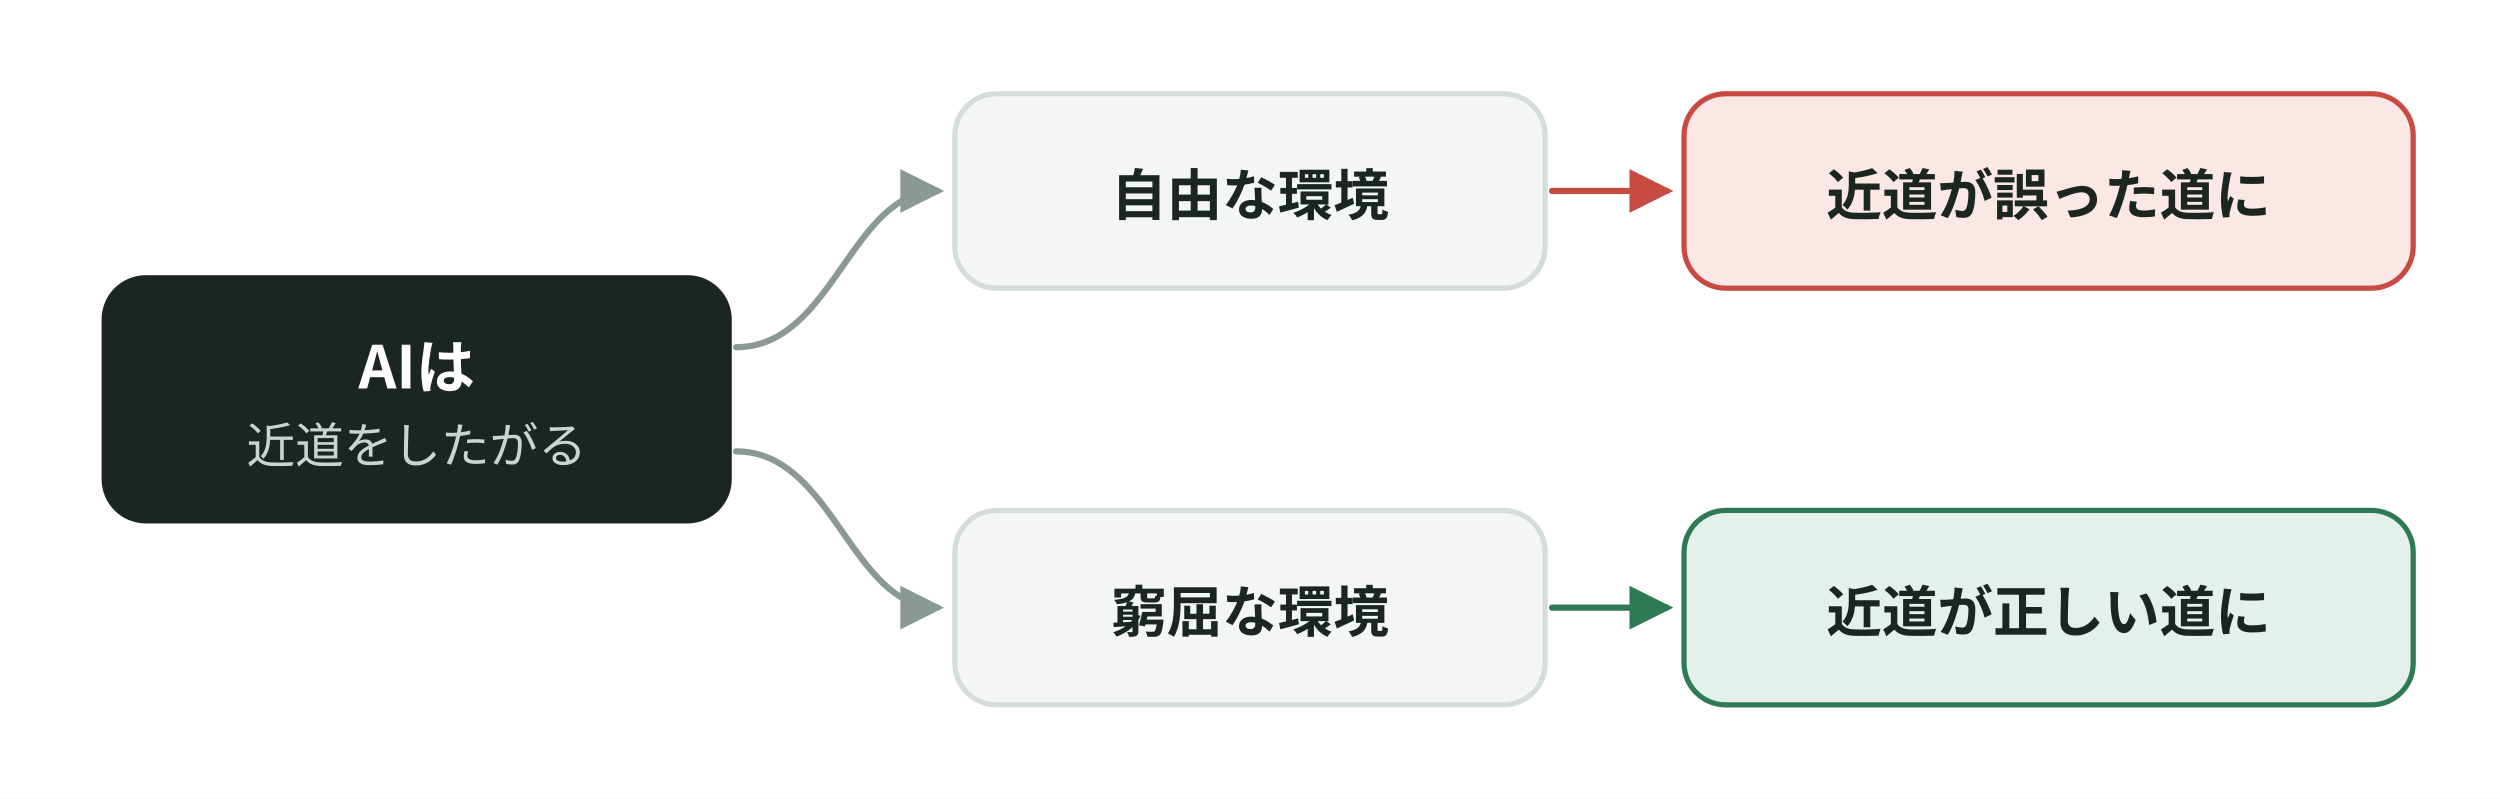
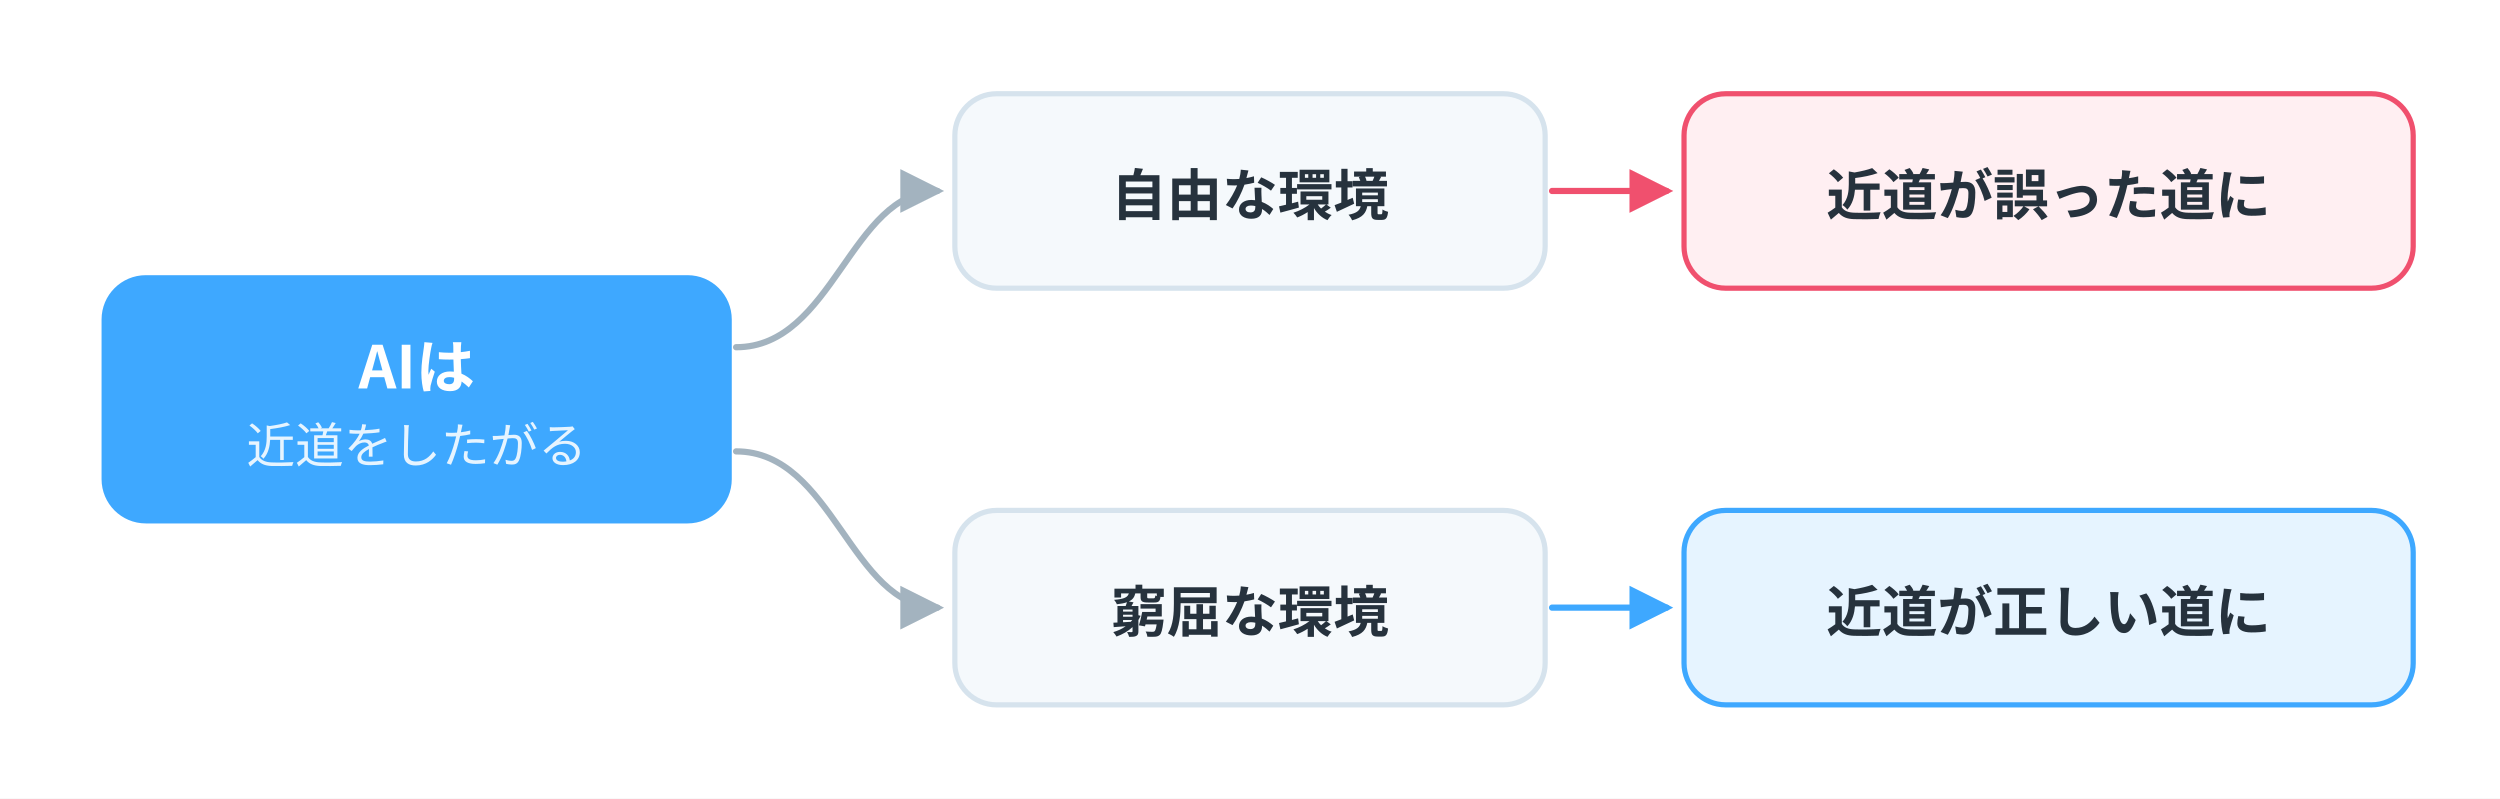
<svg xmlns="http://www.w3.org/2000/svg" width="720" height="230" viewBox="0 0 720 230" font-family="'Noto Sans CJK JP','Noto Sans JP','Hiragino Sans','Hiragino Kaku Gothic ProN','Yu Gothic',sans-serif">
  <defs>
-     <marker id="m1c2621" viewBox="0 0 10 10" refX="8.5" refY="5" markerWidth="7" markerHeight="7" orient="auto-start-reverse">
-       <path d="M0,0 L10,5 L0,10 z" fill="#1c2621" />
+     <marker id="m26323d" viewBox="0 0 10 10" refX="8.5" refY="5" markerWidth="7" markerHeight="7" orient="auto-start-reverse">
+       <path d="M0,0 L10,5 L0,10 z" fill="#26323d" />
    </marker>
-     <marker id="m8a9a92" viewBox="0 0 10 10" refX="8.5" refY="5" markerWidth="7" markerHeight="7" orient="auto-start-reverse">
-       <path d="M0,0 L10,5 L0,10 z" fill="#8a9a92" />
+     <marker id="ma3b3bf" viewBox="0 0 10 10" refX="8.5" refY="5" markerWidth="7" markerHeight="7" orient="auto-start-reverse">
+       <path d="M0,0 L10,5 L0,10 z" fill="#a3b3bf" />
    </marker>
-     <marker id="m2e7a55" viewBox="0 0 10 10" refX="8.5" refY="5" markerWidth="7" markerHeight="7" orient="auto-start-reverse">
-       <path d="M0,0 L10,5 L0,10 z" fill="#2e7a55" />
+     <marker id="m3ea8ff" viewBox="0 0 10 10" refX="8.5" refY="5" markerWidth="7" markerHeight="7" orient="auto-start-reverse">
+       <path d="M0,0 L10,5 L0,10 z" fill="#3ea8ff" />
    </marker>
-     <marker id="mc94a41" viewBox="0 0 10 10" refX="8.5" refY="5" markerWidth="7" markerHeight="7" orient="auto-start-reverse">
-       <path d="M0,0 L10,5 L0,10 z" fill="#c94a41" />
+     <marker id="mf0506e" viewBox="0 0 10 10" refX="8.5" refY="5" markerWidth="7" markerHeight="7" orient="auto-start-reverse">
+       <path d="M0,0 L10,5 L0,10 z" fill="#f0506e" />
    </marker>
-     <marker id="m5d6b64" viewBox="0 0 10 10" refX="8.5" refY="5" markerWidth="7" markerHeight="7" orient="auto-start-reverse">
-       <path d="M0,0 L10,5 L0,10 z" fill="#5d6b64" />
+     <marker id="m65717b" viewBox="0 0 10 10" refX="8.5" refY="5" markerWidth="7" markerHeight="7" orient="auto-start-reverse">
+       <path d="M0,0 L10,5 L0,10 z" fill="#65717b" />
    </marker>
-     <marker id="mb7861a" viewBox="0 0 10 10" refX="8.5" refY="5" markerWidth="7" markerHeight="7" orient="auto-start-reverse">
-       <path d="M0,0 L10,5 L0,10 z" fill="#b7861a" />
+     <marker id="md98a00" viewBox="0 0 10 10" refX="8.5" refY="5" markerWidth="7" markerHeight="7" orient="auto-start-reverse">
+       <path d="M0,0 L10,5 L0,10 z" fill="#d98a00" />
    </marker>
  </defs>
  <rect width="720" height="230" fill="#ffffff" />
-   <rect x="30.0" y="80.0" width="180" height="70" rx="12" fill="#1c2621" stroke="#1c2621" stroke-width="1.5" />
+   <rect x="30.0" y="80.0" width="180" height="70" rx="12" fill="#3ea8ff" stroke="#3ea8ff" stroke-width="1.5" />
  <text x="120" y="104.46" font-size="17" font-weight="700" fill="#ffffff" text-anchor="middle" dominant-baseline="central">AIは</text>
-   <text x="120" y="127.24" font-size="14" font-weight="400" fill="#c9d6cf" text-anchor="middle" dominant-baseline="central">近道をしたがる</text>
-   <rect x="275.0" y="27.0" width="170" height="56" rx="12" fill="#f3f6f4" stroke="#d5ddd8" stroke-width="1.5" />
-   <text x="360" y="55" font-size="16" font-weight="700" fill="#1c2621" text-anchor="middle" dominant-baseline="central">自由な環境</text>
-   <rect x="275.0" y="147.0" width="170" height="56" rx="12" fill="#f3f6f4" stroke="#d5ddd8" stroke-width="1.5" />
-   <text x="360" y="175" font-size="16" font-weight="700" fill="#1c2621" text-anchor="middle" dominant-baseline="central">窮屈な環境</text>
-   <rect x="485.0" y="27.0" width="210" height="56" rx="12" fill="#fbe7e5" stroke="#c94a41" stroke-width="1.5" />
-   <text x="590" y="55" font-size="16" font-weight="700" fill="#1c2621" text-anchor="middle" dominant-baseline="central">近道が誤った道に</text>
-   <rect x="485.0" y="147.0" width="210" height="56" rx="12" fill="#e3f1ea" stroke="#2e7a55" stroke-width="1.5" />
-   <text x="590" y="175" font-size="16" font-weight="700" fill="#1c2621" text-anchor="middle" dominant-baseline="central">近道が正しい道に</text>
-   <path d="M212,100 C240,100 245,55 270,55" fill="none" stroke="#8a9a92" stroke-width="1.8" marker-end="url(#m8a9a92)" stroke-linecap="round" stroke-linejoin="round" />
-   <path d="M212,130 C240,130 245,175 270,175" fill="none" stroke="#8a9a92" stroke-width="1.8" marker-end="url(#m8a9a92)" stroke-linecap="round" stroke-linejoin="round" />
-   <path d="M447,55 L480,55" fill="none" stroke="#c94a41" stroke-width="1.8" marker-end="url(#mc94a41)" stroke-linecap="round" stroke-linejoin="round" />
-   <path d="M447,175 L480,175" fill="none" stroke="#2e7a55" stroke-width="1.8" marker-end="url(#m2e7a55)" stroke-linecap="round" stroke-linejoin="round" />
+   <text x="120" y="127.24" font-size="14" font-weight="400" fill="#e6f4ff" text-anchor="middle" dominant-baseline="central">近道をしたがる</text>
+   <rect x="275.0" y="27.0" width="170" height="56" rx="12" fill="#f5f9fc" stroke="#d6e3ed" stroke-width="1.5" />
+   <text x="360" y="55" font-size="16" font-weight="700" fill="#26323d" text-anchor="middle" dominant-baseline="central">自由な環境</text>
+   <rect x="275.0" y="147.0" width="170" height="56" rx="12" fill="#f5f9fc" stroke="#d6e3ed" stroke-width="1.5" />
+   <text x="360" y="175" font-size="16" font-weight="700" fill="#26323d" text-anchor="middle" dominant-baseline="central">窮屈な環境</text>
+   <rect x="485.0" y="27.0" width="210" height="56" rx="12" fill="#ffeff2" stroke="#f0506e" stroke-width="1.5" />
+   <text x="590" y="55" font-size="16" font-weight="700" fill="#26323d" text-anchor="middle" dominant-baseline="central">近道が誤った道に</text>
+   <rect x="485.0" y="147.0" width="210" height="56" rx="12" fill="#e6f4ff" stroke="#3ea8ff" stroke-width="1.5" />
+   <text x="590" y="175" font-size="16" font-weight="700" fill="#26323d" text-anchor="middle" dominant-baseline="central">近道が正しい道に</text>
+   <path d="M212,100 C240,100 245,55 270,55" fill="none" stroke="#a3b3bf" stroke-width="1.8" marker-end="url(#ma3b3bf)" stroke-linecap="round" stroke-linejoin="round" />
+   <path d="M212,130 C240,130 245,175 270,175" fill="none" stroke="#a3b3bf" stroke-width="1.8" marker-end="url(#ma3b3bf)" stroke-linecap="round" stroke-linejoin="round" />
+   <path d="M447,55 L480,55" fill="none" stroke="#f0506e" stroke-width="1.8" marker-end="url(#mf0506e)" stroke-linecap="round" stroke-linejoin="round" />
+   <path d="M447,175 L480,175" fill="none" stroke="#3ea8ff" stroke-width="1.8" marker-end="url(#m3ea8ff)" stroke-linecap="round" stroke-linejoin="round" />
</svg>
